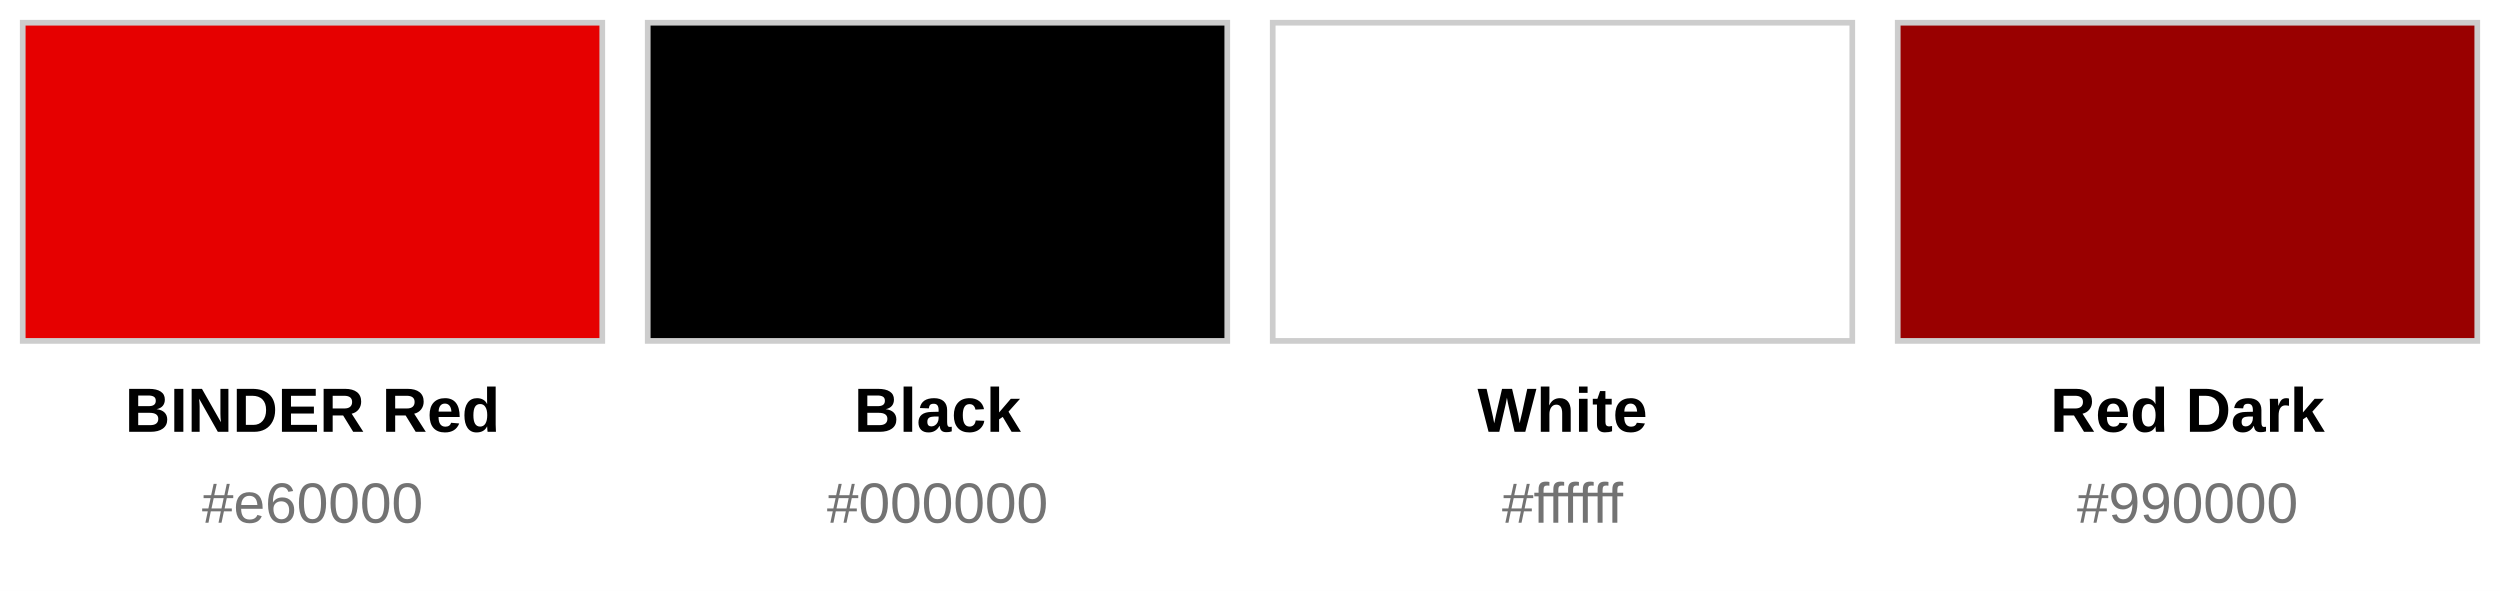
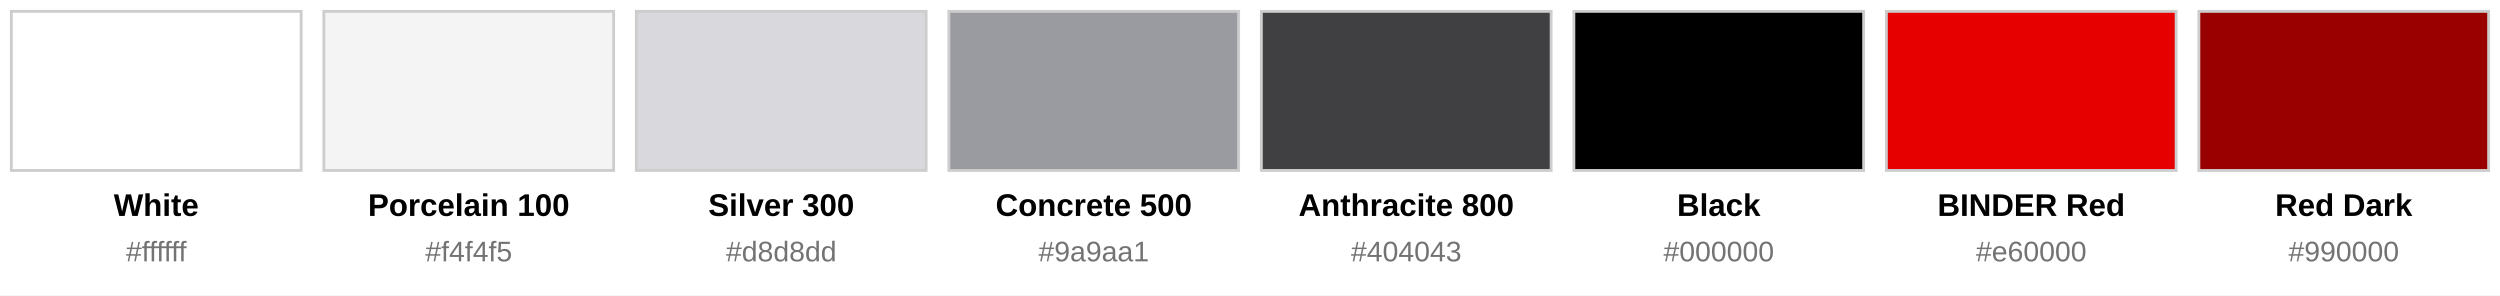
- <svg xmlns="http://www.w3.org/2000/svg" width="440" height="104" viewBox="0 0 440 104" role="img">
-   <rect width="440" height="104" fill="#ffffff" />
-   <rect x="4" y="4" width="102" height="56" fill="#e60000" stroke="#cdcdcd" stroke-width="1" />
-   <text x="55" y="76" text-anchor="middle" font-family="Arial,Helvetica,sans-serif" font-size="11" font-weight="bold" fill="#000000">BINDER Red</text>
-   <text x="55" y="92" text-anchor="middle" font-family="Arial,Helvetica,sans-serif" font-size="10" fill="#737373">#e60000</text>
-   <rect x="114" y="4" width="102" height="56" fill="#000000" stroke="#cdcdcd" stroke-width="1" />
-   <text x="165" y="76" text-anchor="middle" font-family="Arial,Helvetica,sans-serif" font-size="11" font-weight="bold" fill="#000000">Black</text>
-   <text x="165" y="92" text-anchor="middle" font-family="Arial,Helvetica,sans-serif" font-size="10" fill="#737373">#000000</text>
-   <rect x="224" y="4" width="102" height="56" fill="#ffffff" stroke="#cdcdcd" stroke-width="1" />
-   <text x="275" y="76" text-anchor="middle" font-family="Arial,Helvetica,sans-serif" font-size="11" font-weight="bold" fill="#000000">White</text>
-   <text x="275" y="92" text-anchor="middle" font-family="Arial,Helvetica,sans-serif" font-size="10" fill="#737373">#ffffff</text>
-   <rect x="334" y="4" width="102" height="56" fill="#990000" stroke="#cdcdcd" stroke-width="1" />
-   <text x="385" y="76" text-anchor="middle" font-family="Arial,Helvetica,sans-serif" font-size="11" font-weight="bold" fill="#000000">Red Dark</text>
-   <text x="385" y="92" text-anchor="middle" font-family="Arial,Helvetica,sans-serif" font-size="10" fill="#737373">#990000</text>
+ <svg xmlns="http://www.w3.org/2000/svg" width="880" height="104" viewBox="0 0 880 104" role="img">
+   <rect width="880" height="104" fill="#ffffff" />
+   <rect x="4" y="4" width="102" height="56" fill="#ffffff" stroke="#cdcdcd" stroke-width="1" />
+   <text x="55" y="76" text-anchor="middle" font-family="Arial,Helvetica,sans-serif" font-size="11" font-weight="bold" fill="#000000">White</text>
+   <text x="55" y="92" text-anchor="middle" font-family="Arial,Helvetica,sans-serif" font-size="10" fill="#737373">#ffffff</text>
+   <rect x="114" y="4" width="102" height="56" fill="#f4f4f5" stroke="#cdcdcd" stroke-width="1" />
+   <text x="165" y="76" text-anchor="middle" font-family="Arial,Helvetica,sans-serif" font-size="11" font-weight="bold" fill="#000000">Porcelain 100</text>
+   <text x="165" y="92" text-anchor="middle" font-family="Arial,Helvetica,sans-serif" font-size="10" fill="#737373">#f4f4f5</text>
+   <rect x="224" y="4" width="102" height="56" fill="#d8d8dd" stroke="#cdcdcd" stroke-width="1" />
+   <text x="275" y="76" text-anchor="middle" font-family="Arial,Helvetica,sans-serif" font-size="11" font-weight="bold" fill="#000000">Silver 300</text>
+   <text x="275" y="92" text-anchor="middle" font-family="Arial,Helvetica,sans-serif" font-size="10" fill="#737373">#d8d8dd</text>
+   <rect x="334" y="4" width="102" height="56" fill="#9a9aa1" stroke="#cdcdcd" stroke-width="1" />
+   <text x="385" y="76" text-anchor="middle" font-family="Arial,Helvetica,sans-serif" font-size="11" font-weight="bold" fill="#000000">Concrete 500</text>
+   <text x="385" y="92" text-anchor="middle" font-family="Arial,Helvetica,sans-serif" font-size="10" fill="#737373">#9a9aa1</text>
+   <rect x="444" y="4" width="102" height="56" fill="#404043" stroke="#cdcdcd" stroke-width="1" />
+   <text x="495" y="76" text-anchor="middle" font-family="Arial,Helvetica,sans-serif" font-size="11" font-weight="bold" fill="#000000">Anthracite 800</text>
+   <text x="495" y="92" text-anchor="middle" font-family="Arial,Helvetica,sans-serif" font-size="10" fill="#737373">#404043</text>
+   <rect x="554" y="4" width="102" height="56" fill="#000000" stroke="#cdcdcd" stroke-width="1" />
+   <text x="605" y="76" text-anchor="middle" font-family="Arial,Helvetica,sans-serif" font-size="11" font-weight="bold" fill="#000000">Black</text>
+   <text x="605" y="92" text-anchor="middle" font-family="Arial,Helvetica,sans-serif" font-size="10" fill="#737373">#000000</text>
+   <rect x="664" y="4" width="102" height="56" fill="#e60000" stroke="#cdcdcd" stroke-width="1" />
+   <text x="715" y="76" text-anchor="middle" font-family="Arial,Helvetica,sans-serif" font-size="11" font-weight="bold" fill="#000000">BINDER Red</text>
+   <text x="715" y="92" text-anchor="middle" font-family="Arial,Helvetica,sans-serif" font-size="10" fill="#737373">#e60000</text>
+   <rect x="774" y="4" width="102" height="56" fill="#990000" stroke="#cdcdcd" stroke-width="1" />
+   <text x="825" y="76" text-anchor="middle" font-family="Arial,Helvetica,sans-serif" font-size="11" font-weight="bold" fill="#000000">Red Dark</text>
+   <text x="825" y="92" text-anchor="middle" font-family="Arial,Helvetica,sans-serif" font-size="10" fill="#737373">#990000</text>
</svg>
